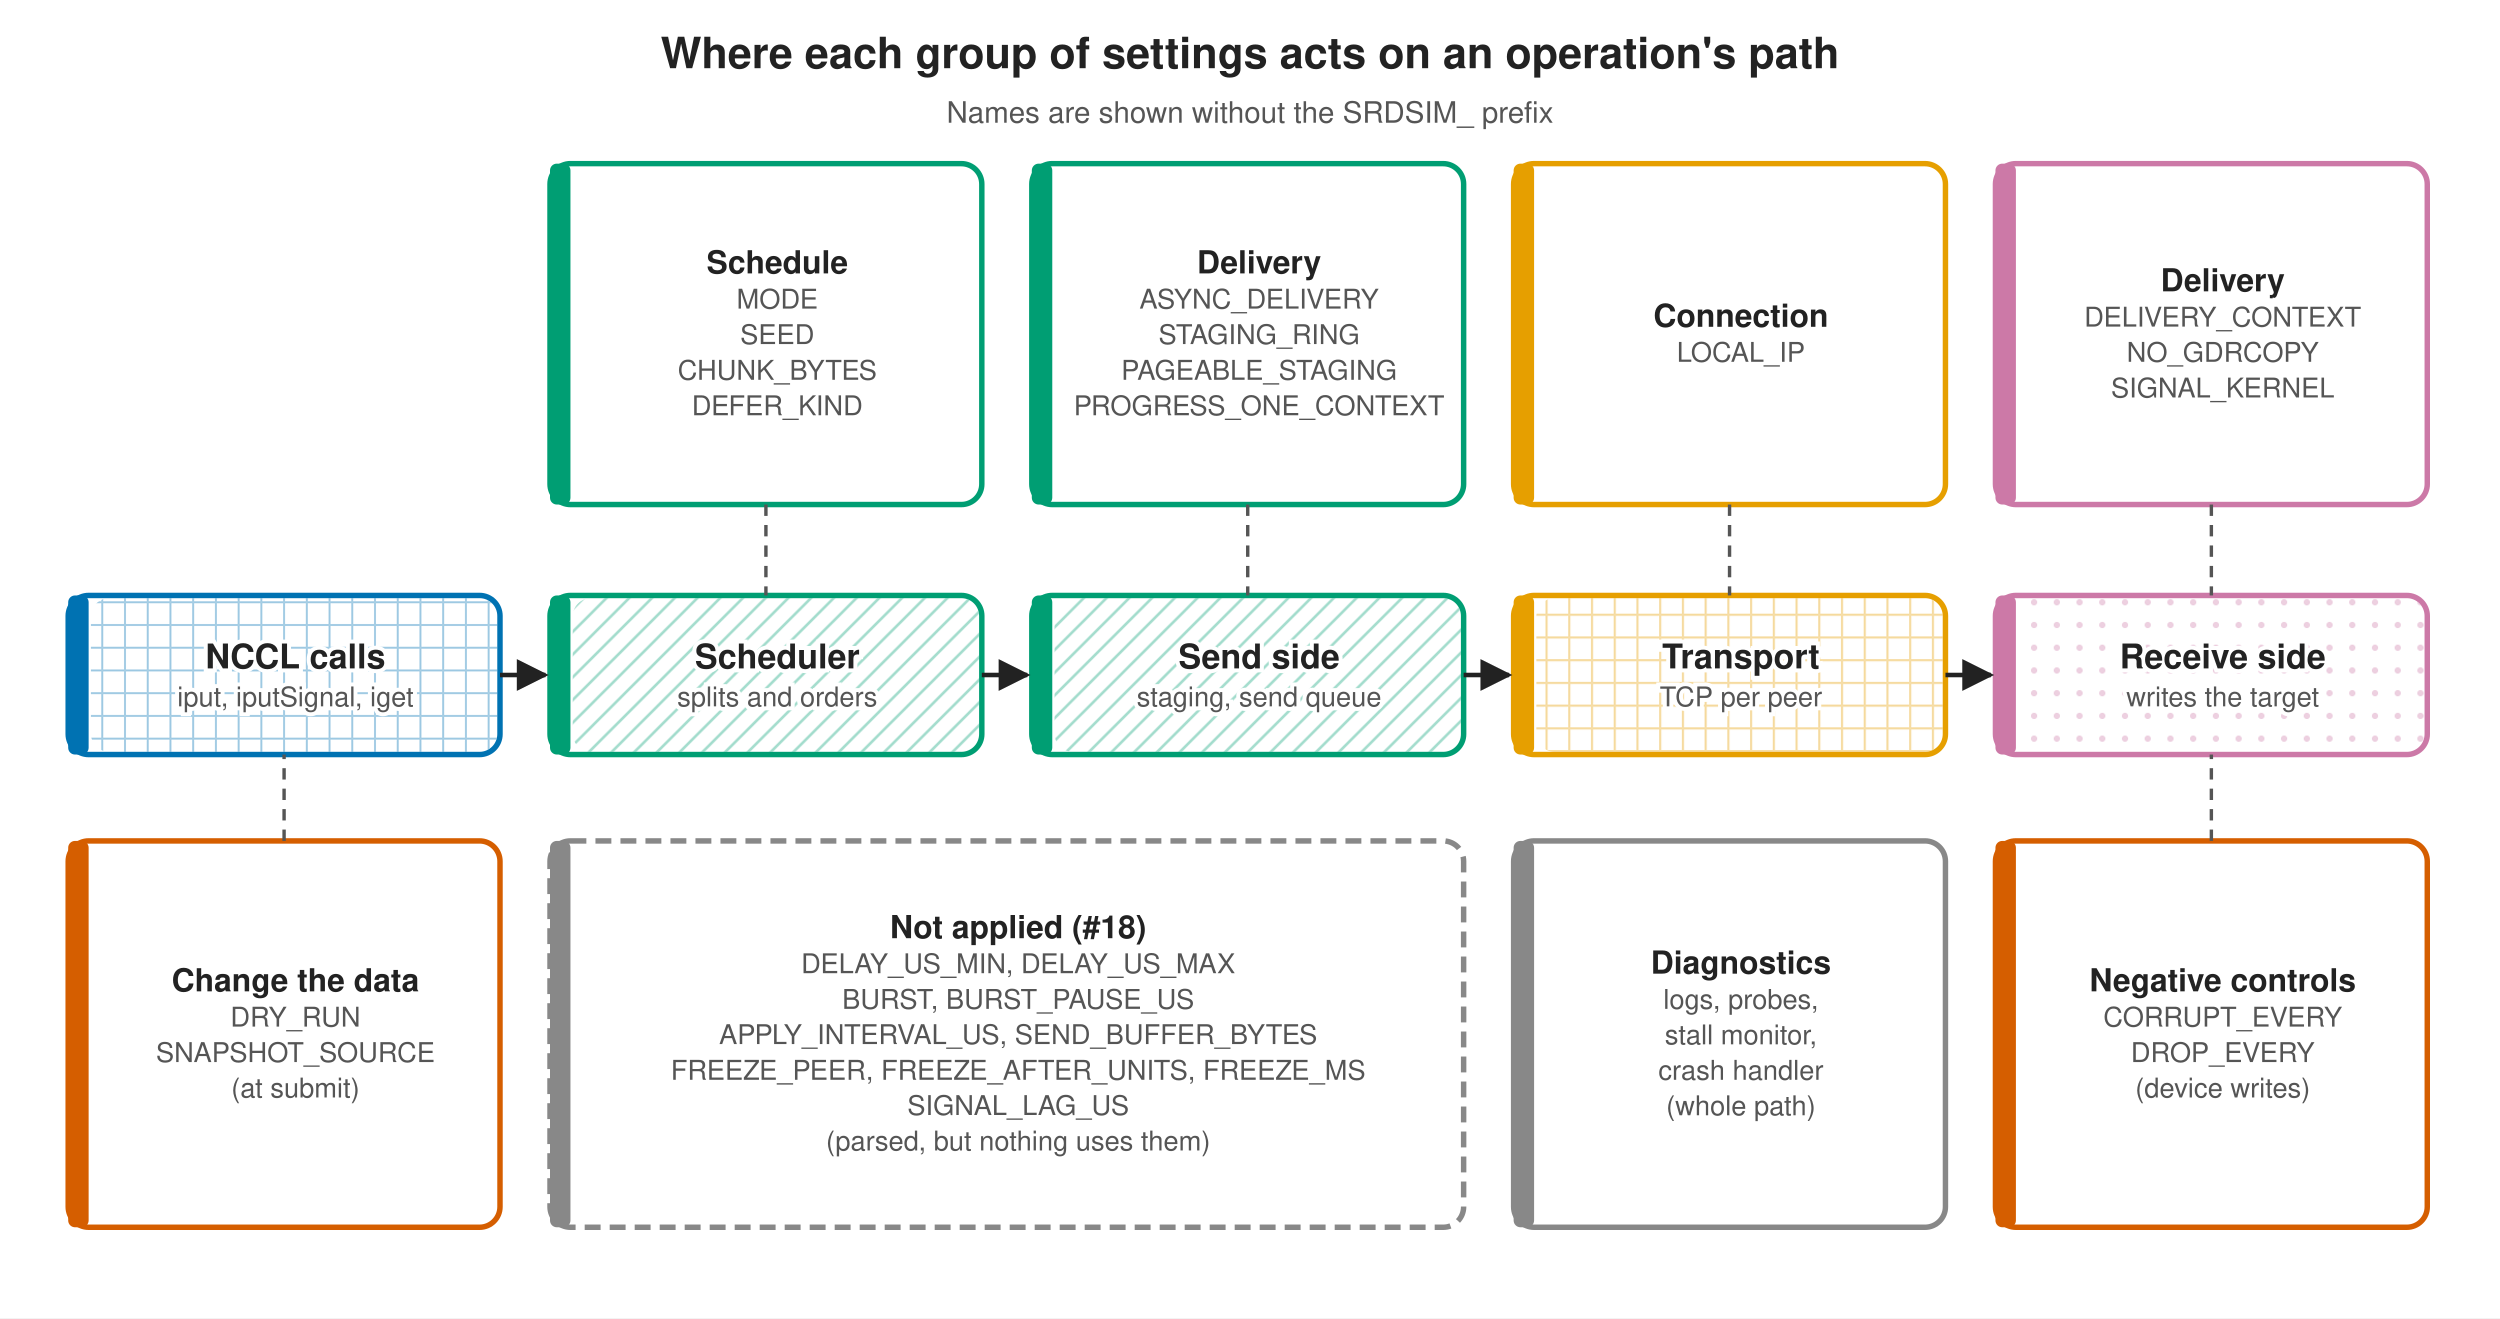
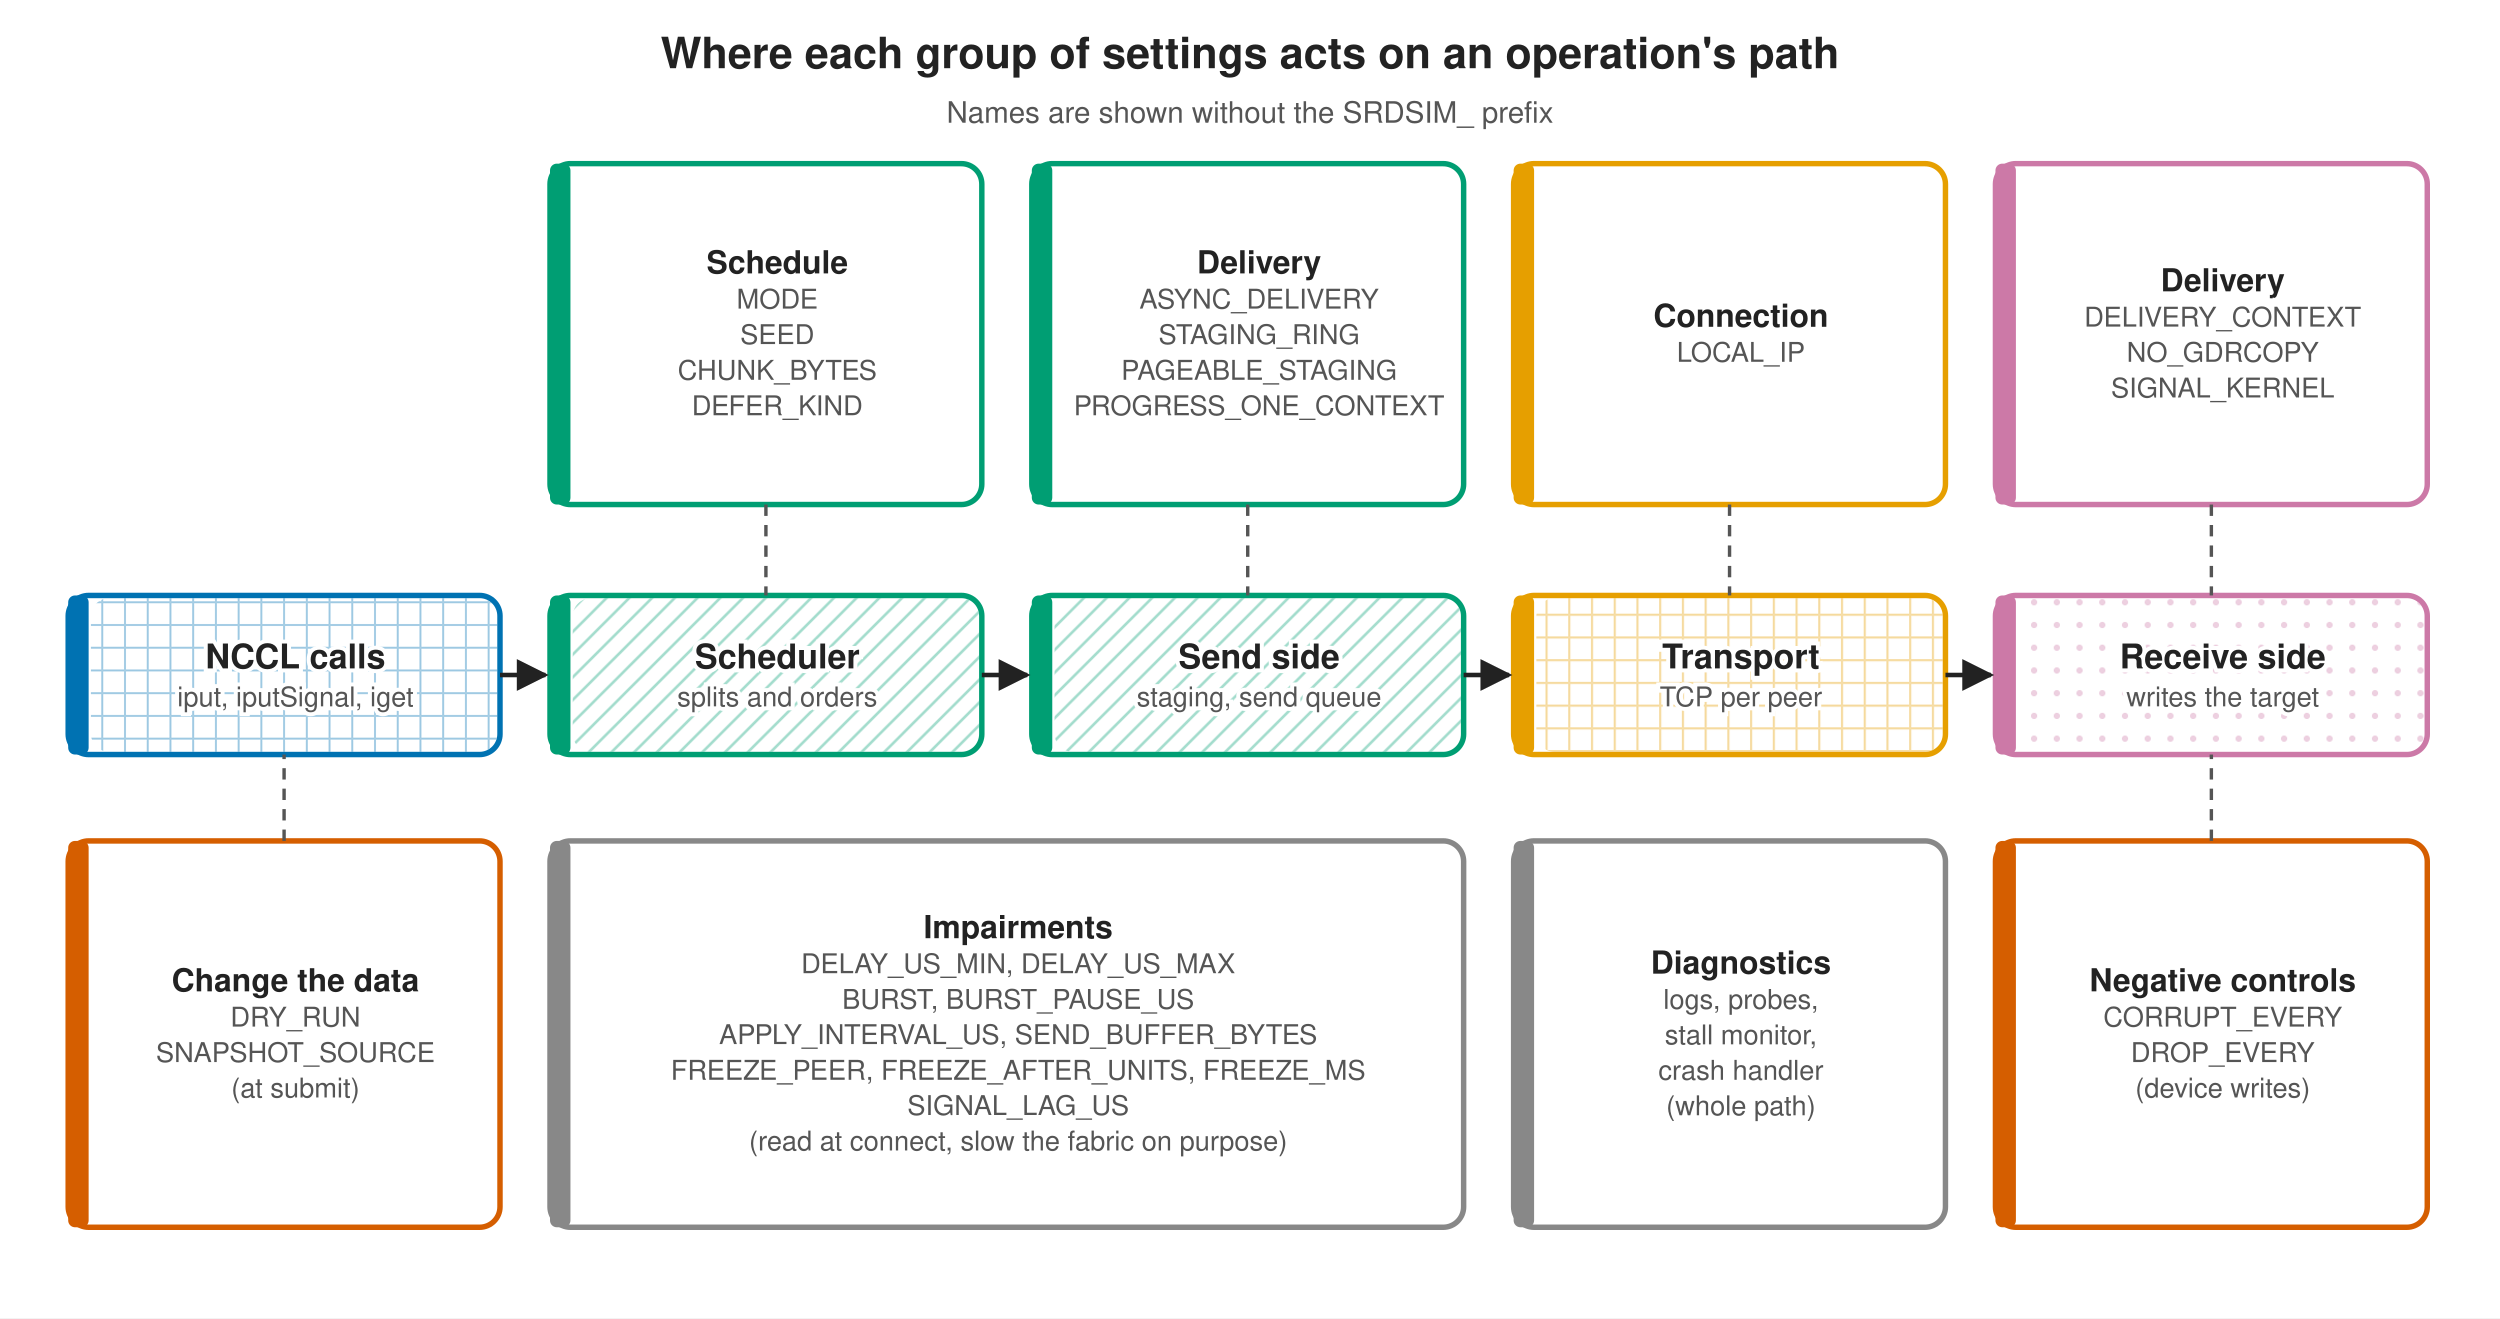
<svg xmlns="http://www.w3.org/2000/svg" width="1100" height="580" viewBox="0 0 1100 580">
  <defs>
    <pattern id="p-nccl" width="10" height="10" patternUnits="userSpaceOnUse">
      <g stroke="#0072B2" opacity="0.35">
        <path d="M0,5 h10 M5,0 v10" stroke-width="0.9" />
      </g>
    </pattern>
    <pattern id="p-sim" width="10" height="10" patternUnits="userSpaceOnUse">
      <g stroke="#009E73" opacity="0.35">
        <path d="M-2,2 l4,-4 M0,10 l10,-10 M8,12 l4,-4" stroke-width="1.2" />
      </g>
    </pattern>
    <marker id="m13" viewBox="0 0 10 10" refX="9" refY="5" markerWidth="7" markerHeight="7" orient="auto-start-reverse">
      <path d="M0,0 L10,5 L0,10 z" fill="#222222" />
    </marker>
    <marker id="m19" viewBox="0 0 10 10" refX="9" refY="5" markerWidth="7" markerHeight="7" orient="auto-start-reverse">
      <path d="M0,0 L10,5 L0,10 z" fill="#222222" />
    </marker>
    <pattern id="p-wire" width="10" height="10" patternUnits="userSpaceOnUse">
      <g stroke="#E69F00" opacity="0.35">
        <path d="M0,0.5 h10 M0.5,0 v10" stroke-width="1.0" />
      </g>
    </pattern>
    <marker id="m25" viewBox="0 0 10 10" refX="9" refY="5" markerWidth="7" markerHeight="7" orient="auto-start-reverse">
      <path d="M0,0 L10,5 L0,10 z" fill="#222222" />
    </marker>
    <pattern id="p-target" width="10" height="10" patternUnits="userSpaceOnUse">
      <g stroke="#CC79A7" opacity="0.35">
        <circle cx="5" cy="5" r="1.4" stroke="none" fill="#CC79A7" />
      </g>
    </pattern>
    <marker id="m31" viewBox="0 0 10 10" refX="9" refY="5" markerWidth="7" markerHeight="7" orient="auto-start-reverse">
      <path d="M0,0 L10,5 L0,10 z" fill="#222222" />
    </marker>
  </defs>
  <rect x="0" y="0" width="1100" height="580" fill="#FFFFFF" />
  <text x="550.0" y="30.0" font-family="Helvetica, Arial, 'Hiragino Sans', 'Hiragino Kaku Gothic ProN', 'Noto Sans CJK JP', 'Noto Sans JP', sans-serif" font-size="19" font-weight="bold" text-anchor="middle" fill="#222222">Where each group of settings acts on an operation's path</text>
  <text x="550.0" y="54.0" font-family="Helvetica, Arial, 'Hiragino Sans', 'Hiragino Kaku Gothic ProN', 'Noto Sans CJK JP', 'Noto Sans JP', sans-serif" font-size="13" font-weight="normal" text-anchor="middle" fill="#555555">Names are shown without the SRDSIM_ prefix</text>
  <rect x="30" y="262" width="190" height="70" rx="9" fill="#FFFFFF" stroke="#0072B2" stroke-width="2.4" />
  <rect x="40" y="263.2" width="178.8" height="67.6" rx="8" fill="url(#p-nccl)" />
  <rect x="30" y="262" width="9" height="70" rx="3" fill="#0072B2" />
  <text x="130.0" y="294.1" font-family="Helvetica, Arial, 'Hiragino Sans', 'Hiragino Kaku Gothic ProN', 'Noto Sans CJK JP', 'Noto Sans JP', sans-serif" font-size="15" font-weight="bold" text-anchor="middle" fill="#222222" stroke="#FFFFFF" stroke-width="3.5" paint-order="stroke">NCCL calls</text>
  <text x="130.0" y="310.8" font-family="Helvetica, Arial, 'Hiragino Sans', 'Hiragino Kaku Gothic ProN', 'Noto Sans CJK JP', 'Noto Sans JP', sans-serif" font-size="12" font-weight="normal" text-anchor="middle" fill="#555555" stroke="#FFFFFF" stroke-width="3.5" paint-order="stroke">iput, iputSignal, iget</text>
  <rect x="242" y="262" width="190" height="70" rx="9" fill="#FFFFFF" stroke="#009E73" stroke-width="2.4" />
  <rect x="252" y="263.2" width="178.8" height="67.6" rx="8" fill="url(#p-sim)" />
  <rect x="242" y="262" width="9" height="70" rx="3" fill="#009E73" />
  <text x="342.0" y="294.1" font-family="Helvetica, Arial, 'Hiragino Sans', 'Hiragino Kaku Gothic ProN', 'Noto Sans CJK JP', 'Noto Sans JP', sans-serif" font-size="15" font-weight="bold" text-anchor="middle" fill="#222222" stroke="#FFFFFF" stroke-width="3.5" paint-order="stroke">Scheduler</text>
  <text x="342.0" y="310.8" font-family="Helvetica, Arial, 'Hiragino Sans', 'Hiragino Kaku Gothic ProN', 'Noto Sans CJK JP', 'Noto Sans JP', sans-serif" font-size="12" font-weight="normal" text-anchor="middle" fill="#555555" stroke="#FFFFFF" stroke-width="3.5" paint-order="stroke">splits and orders</text>
  <line x1="220" y1="297" x2="240" y2="297" stroke="#222222" stroke-width="2.0" marker-end="url(#m13)" />
  <rect x="454" y="262" width="190" height="70" rx="9" fill="#FFFFFF" stroke="#009E73" stroke-width="2.4" />
  <rect x="464" y="263.2" width="178.8" height="67.6" rx="8" fill="url(#p-sim)" />
  <rect x="454" y="262" width="9" height="70" rx="3" fill="#009E73" />
  <text x="554.0" y="294.1" font-family="Helvetica, Arial, 'Hiragino Sans', 'Hiragino Kaku Gothic ProN', 'Noto Sans CJK JP', 'Noto Sans JP', sans-serif" font-size="15" font-weight="bold" text-anchor="middle" fill="#222222" stroke="#FFFFFF" stroke-width="3.5" paint-order="stroke">Send side</text>
  <text x="554.0" y="310.8" font-family="Helvetica, Arial, 'Hiragino Sans', 'Hiragino Kaku Gothic ProN', 'Noto Sans CJK JP', 'Noto Sans JP', sans-serif" font-size="12" font-weight="normal" text-anchor="middle" fill="#555555" stroke="#FFFFFF" stroke-width="3.5" paint-order="stroke">staging, send queue</text>
  <line x1="432" y1="297" x2="452" y2="297" stroke="#222222" stroke-width="2.0" marker-end="url(#m19)" />
  <rect x="666" y="262" width="190" height="70" rx="9" fill="#FFFFFF" stroke="#E69F00" stroke-width="2.4" />
  <rect x="676" y="263.2" width="178.8" height="67.6" rx="8" fill="url(#p-wire)" />
  <rect x="666" y="262" width="9" height="70" rx="3" fill="#E69F00" />
  <text x="766.0" y="294.1" font-family="Helvetica, Arial, 'Hiragino Sans', 'Hiragino Kaku Gothic ProN', 'Noto Sans CJK JP', 'Noto Sans JP', sans-serif" font-size="15" font-weight="bold" text-anchor="middle" fill="#222222" stroke="#FFFFFF" stroke-width="3.5" paint-order="stroke">Transport</text>
  <text x="766.0" y="310.8" font-family="Helvetica, Arial, 'Hiragino Sans', 'Hiragino Kaku Gothic ProN', 'Noto Sans CJK JP', 'Noto Sans JP', sans-serif" font-size="12" font-weight="normal" text-anchor="middle" fill="#555555" stroke="#FFFFFF" stroke-width="3.5" paint-order="stroke">TCP per peer</text>
  <line x1="644" y1="297" x2="664" y2="297" stroke="#222222" stroke-width="2.0" marker-end="url(#m25)" />
  <rect x="878" y="262" width="190" height="70" rx="9" fill="#FFFFFF" stroke="#CC79A7" stroke-width="2.4" />
  <rect x="888" y="263.2" width="178.8" height="67.6" rx="8" fill="url(#p-target)" />
  <rect x="878" y="262" width="9" height="70" rx="3" fill="#CC79A7" />
  <text x="978.0" y="294.1" font-family="Helvetica, Arial, 'Hiragino Sans', 'Hiragino Kaku Gothic ProN', 'Noto Sans CJK JP', 'Noto Sans JP', sans-serif" font-size="15" font-weight="bold" text-anchor="middle" fill="#222222" stroke="#FFFFFF" stroke-width="3.5" paint-order="stroke">Receive side</text>
  <text x="978.0" y="310.8" font-family="Helvetica, Arial, 'Hiragino Sans', 'Hiragino Kaku Gothic ProN', 'Noto Sans CJK JP', 'Noto Sans JP', sans-serif" font-size="12" font-weight="normal" text-anchor="middle" fill="#555555" stroke="#FFFFFF" stroke-width="3.5" paint-order="stroke">writes the target</text>
  <line x1="856" y1="297" x2="876" y2="297" stroke="#222222" stroke-width="2.0" marker-end="url(#m31)" />
  <rect x="242.0" y="72" width="190" height="150" rx="9" fill="#FFFFFF" stroke="#009E73" stroke-width="2.4" />
  <rect x="242.0" y="72" width="9" height="150" rx="3" fill="#009E73" />
  <text x="342.0" y="120.3" font-family="Helvetica, Arial, 'Hiragino Sans', 'Hiragino Kaku Gothic ProN', 'Noto Sans CJK JP', 'Noto Sans JP', sans-serif" font-size="14" font-weight="bold" text-anchor="middle" fill="#222222" stroke="#FFFFFF" stroke-width="3.5" paint-order="stroke">Schedule</text>
  <text x="342.0" y="135.8" font-family="Helvetica, Arial, 'Hiragino Sans', 'Hiragino Kaku Gothic ProN', 'Noto Sans CJK JP', 'Noto Sans JP', sans-serif" font-size="12" font-weight="normal" text-anchor="middle" fill="#555555" stroke="#FFFFFF" stroke-width="3.5" paint-order="stroke">MODE</text>
  <text x="342.0" y="151.4" font-family="Helvetica, Arial, 'Hiragino Sans', 'Hiragino Kaku Gothic ProN', 'Noto Sans CJK JP', 'Noto Sans JP', sans-serif" font-size="12" font-weight="normal" text-anchor="middle" fill="#555555" stroke="#FFFFFF" stroke-width="3.5" paint-order="stroke">SEED</text>
  <text x="342.0" y="167.1" font-family="Helvetica, Arial, 'Hiragino Sans', 'Hiragino Kaku Gothic ProN', 'Noto Sans CJK JP', 'Noto Sans JP', sans-serif" font-size="12" font-weight="normal" text-anchor="middle" fill="#555555" stroke="#FFFFFF" stroke-width="3.5" paint-order="stroke">CHUNK_BYTES</text>
  <text x="342.0" y="182.7" font-family="Helvetica, Arial, 'Hiragino Sans', 'Hiragino Kaku Gothic ProN', 'Noto Sans CJK JP', 'Noto Sans JP', sans-serif" font-size="12" font-weight="normal" text-anchor="middle" fill="#555555" stroke="#FFFFFF" stroke-width="3.5" paint-order="stroke">DEFER_KIND</text>
  <line x1="337.0" y1="222" x2="337.0" y2="262" stroke="#555555" stroke-width="1.5" stroke-dasharray="5 4" />
  <rect x="454.0" y="72" width="190" height="150" rx="9" fill="#FFFFFF" stroke="#009E73" stroke-width="2.4" />
  <rect x="454.0" y="72" width="9" height="150" rx="3" fill="#009E73" />
  <text x="554.0" y="120.3" font-family="Helvetica, Arial, 'Hiragino Sans', 'Hiragino Kaku Gothic ProN', 'Noto Sans CJK JP', 'Noto Sans JP', sans-serif" font-size="14" font-weight="bold" text-anchor="middle" fill="#222222" stroke="#FFFFFF" stroke-width="3.5" paint-order="stroke">Delivery</text>
  <text x="554.0" y="135.8" font-family="Helvetica, Arial, 'Hiragino Sans', 'Hiragino Kaku Gothic ProN', 'Noto Sans CJK JP', 'Noto Sans JP', sans-serif" font-size="12" font-weight="normal" text-anchor="middle" fill="#555555" stroke="#FFFFFF" stroke-width="3.5" paint-order="stroke">ASYNC_DELIVERY</text>
  <text x="554.0" y="151.4" font-family="Helvetica, Arial, 'Hiragino Sans', 'Hiragino Kaku Gothic ProN', 'Noto Sans CJK JP', 'Noto Sans JP', sans-serif" font-size="12" font-weight="normal" text-anchor="middle" fill="#555555" stroke="#FFFFFF" stroke-width="3.5" paint-order="stroke">STAGING_RING</text>
  <text x="554.0" y="167.1" font-family="Helvetica, Arial, 'Hiragino Sans', 'Hiragino Kaku Gothic ProN', 'Noto Sans CJK JP', 'Noto Sans JP', sans-serif" font-size="12" font-weight="normal" text-anchor="middle" fill="#555555" stroke="#FFFFFF" stroke-width="3.5" paint-order="stroke">PAGEABLE_STAGING</text>
  <text x="554.0" y="182.7" font-family="Helvetica, Arial, 'Hiragino Sans', 'Hiragino Kaku Gothic ProN', 'Noto Sans CJK JP', 'Noto Sans JP', sans-serif" font-size="12" font-weight="normal" text-anchor="middle" fill="#555555" stroke="#FFFFFF" stroke-width="3.5" paint-order="stroke">PROGRESS_ONE_CONTEXT</text>
  <line x1="549.0" y1="222" x2="549.0" y2="262" stroke="#555555" stroke-width="1.5" stroke-dasharray="5 4" />
  <rect x="666.0" y="72" width="190" height="150" rx="9" fill="#FFFFFF" stroke="#E69F00" stroke-width="2.4" />
  <rect x="666.0" y="72" width="9" height="150" rx="3" fill="#E69F00" />
  <text x="766.0" y="143.8" font-family="Helvetica, Arial, 'Hiragino Sans', 'Hiragino Kaku Gothic ProN', 'Noto Sans CJK JP', 'Noto Sans JP', sans-serif" font-size="14" font-weight="bold" text-anchor="middle" fill="#222222" stroke="#FFFFFF" stroke-width="3.5" paint-order="stroke">Connection</text>
  <text x="766.0" y="159.2" font-family="Helvetica, Arial, 'Hiragino Sans', 'Hiragino Kaku Gothic ProN', 'Noto Sans CJK JP', 'Noto Sans JP', sans-serif" font-size="12" font-weight="normal" text-anchor="middle" fill="#555555" stroke="#FFFFFF" stroke-width="3.5" paint-order="stroke">LOCAL_IP</text>
  <line x1="761.0" y1="222" x2="761.0" y2="262" stroke="#555555" stroke-width="1.5" stroke-dasharray="5 4" />
  <rect x="878.0" y="72" width="190" height="150" rx="9" fill="#FFFFFF" stroke="#CC79A7" stroke-width="2.4" />
  <rect x="878.0" y="72" width="9" height="150" rx="3" fill="#CC79A7" />
  <text x="978.0" y="128.2" font-family="Helvetica, Arial, 'Hiragino Sans', 'Hiragino Kaku Gothic ProN', 'Noto Sans CJK JP', 'Noto Sans JP', sans-serif" font-size="14" font-weight="bold" text-anchor="middle" fill="#222222" stroke="#FFFFFF" stroke-width="3.5" paint-order="stroke">Delivery</text>
  <text x="978.0" y="143.7" font-family="Helvetica, Arial, 'Hiragino Sans', 'Hiragino Kaku Gothic ProN', 'Noto Sans CJK JP', 'Noto Sans JP', sans-serif" font-size="12" font-weight="normal" text-anchor="middle" fill="#555555" stroke="#FFFFFF" stroke-width="3.5" paint-order="stroke">DELIVERY_CONTEXT</text>
  <text x="978.0" y="159.2" font-family="Helvetica, Arial, 'Hiragino Sans', 'Hiragino Kaku Gothic ProN', 'Noto Sans CJK JP', 'Noto Sans JP', sans-serif" font-size="12" font-weight="normal" text-anchor="middle" fill="#555555" stroke="#FFFFFF" stroke-width="3.5" paint-order="stroke">NO_GDRCOPY</text>
  <text x="978.0" y="174.9" font-family="Helvetica, Arial, 'Hiragino Sans', 'Hiragino Kaku Gothic ProN', 'Noto Sans CJK JP', 'Noto Sans JP', sans-serif" font-size="12" font-weight="normal" text-anchor="middle" fill="#555555" stroke="#FFFFFF" stroke-width="3.5" paint-order="stroke">SIGNAL_KERNEL</text>
  <line x1="973.0" y1="222" x2="973.0" y2="262" stroke="#555555" stroke-width="1.5" stroke-dasharray="5 4" />
  <rect x="30.0" y="370" width="190" height="170" rx="9" fill="#FFFFFF" stroke="#D55E00" stroke-width="2.4" />
  <rect x="30.0" y="370" width="9" height="170" rx="3" fill="#D55E00" />
  <text x="130.0" y="436.2" font-family="Helvetica, Arial, 'Hiragino Sans', 'Hiragino Kaku Gothic ProN', 'Noto Sans CJK JP', 'Noto Sans JP', sans-serif" font-size="14" font-weight="bold" text-anchor="middle" fill="#222222" stroke="#FFFFFF" stroke-width="3.5" paint-order="stroke">Change the data</text>
  <text x="130.0" y="451.7" font-family="Helvetica, Arial, 'Hiragino Sans', 'Hiragino Kaku Gothic ProN', 'Noto Sans CJK JP', 'Noto Sans JP', sans-serif" font-size="12" font-weight="normal" text-anchor="middle" fill="#555555" stroke="#FFFFFF" stroke-width="3.5" paint-order="stroke">DRY_RUN</text>
  <text x="130.0" y="467.3" font-family="Helvetica, Arial, 'Hiragino Sans', 'Hiragino Kaku Gothic ProN', 'Noto Sans CJK JP', 'Noto Sans JP', sans-serif" font-size="12" font-weight="normal" text-anchor="middle" fill="#555555" stroke="#FFFFFF" stroke-width="3.5" paint-order="stroke">SNAPSHOT_SOURCE</text>
  <text x="130.0" y="482.9" font-family="Helvetica, Arial, 'Hiragino Sans', 'Hiragino Kaku Gothic ProN', 'Noto Sans CJK JP', 'Noto Sans JP', sans-serif" font-size="12" font-weight="normal" text-anchor="middle" fill="#555555" stroke="#FFFFFF" stroke-width="3.5" paint-order="stroke">(at submit)</text>
  <line x1="125.0" y1="370" x2="125.0" y2="332" stroke="#555555" stroke-width="1.5" stroke-dasharray="5 4" />
  <rect x="878.0" y="370" width="190" height="170" rx="9" fill="#FFFFFF" stroke="#D55E00" stroke-width="2.4" />
  <rect x="878.0" y="370" width="9" height="170" rx="3" fill="#D55E00" />
  <text x="978.0" y="436.2" font-family="Helvetica, Arial, 'Hiragino Sans', 'Hiragino Kaku Gothic ProN', 'Noto Sans CJK JP', 'Noto Sans JP', sans-serif" font-size="14" font-weight="bold" text-anchor="middle" fill="#222222" stroke="#FFFFFF" stroke-width="3.5" paint-order="stroke">Negative controls</text>
  <text x="978.0" y="451.7" font-family="Helvetica, Arial, 'Hiragino Sans', 'Hiragino Kaku Gothic ProN', 'Noto Sans CJK JP', 'Noto Sans JP', sans-serif" font-size="12" font-weight="normal" text-anchor="middle" fill="#555555" stroke="#FFFFFF" stroke-width="3.5" paint-order="stroke">CORRUPT_EVERY</text>
  <text x="978.0" y="467.3" font-family="Helvetica, Arial, 'Hiragino Sans', 'Hiragino Kaku Gothic ProN', 'Noto Sans CJK JP', 'Noto Sans JP', sans-serif" font-size="12" font-weight="normal" text-anchor="middle" fill="#555555" stroke="#FFFFFF" stroke-width="3.5" paint-order="stroke">DROP_EVERY</text>
  <text x="978.0" y="482.9" font-family="Helvetica, Arial, 'Hiragino Sans', 'Hiragino Kaku Gothic ProN', 'Noto Sans CJK JP', 'Noto Sans JP', sans-serif" font-size="12" font-weight="normal" text-anchor="middle" fill="#555555" stroke="#FFFFFF" stroke-width="3.5" paint-order="stroke">(device writes)</text>
  <line x1="973.0" y1="370" x2="973.0" y2="332" stroke="#555555" stroke-width="1.5" stroke-dasharray="5 4" />
-   <rect x="242.0" y="370" width="402" height="170" rx="9" fill="#FFFFFF" stroke="#888888" stroke-width="2.4" stroke-dasharray="7 4" />
+   <rect x="242.0" y="370" width="402" height="170" rx="9" fill="#FFFFFF" stroke="#888888" stroke-width="2.4" />
  <rect x="242.0" y="370" width="9" height="170" rx="3" fill="#888888" />
-   <text x="448.0" y="412.8" font-family="Helvetica, Arial, 'Hiragino Sans', 'Hiragino Kaku Gothic ProN', 'Noto Sans CJK JP', 'Noto Sans JP', sans-serif" font-size="14" font-weight="bold" text-anchor="middle" fill="#222222" stroke="#FFFFFF" stroke-width="3.5" paint-order="stroke">Not applied (#18)</text>
+   <text x="448.0" y="412.8" font-family="Helvetica, Arial, 'Hiragino Sans', 'Hiragino Kaku Gothic ProN', 'Noto Sans CJK JP', 'Noto Sans JP', sans-serif" font-size="14" font-weight="bold" text-anchor="middle" fill="#222222" stroke="#FFFFFF" stroke-width="3.5" paint-order="stroke">Impairments</text>
  <text x="448.0" y="428.2" font-family="Helvetica, Arial, 'Hiragino Sans', 'Hiragino Kaku Gothic ProN', 'Noto Sans CJK JP', 'Noto Sans JP', sans-serif" font-size="12" font-weight="normal" text-anchor="middle" fill="#555555" stroke="#FFFFFF" stroke-width="3.5" paint-order="stroke">DELAY_US_MIN, DELAY_US_MAX</text>
  <text x="448.0" y="443.9" font-family="Helvetica, Arial, 'Hiragino Sans', 'Hiragino Kaku Gothic ProN', 'Noto Sans CJK JP', 'Noto Sans JP', sans-serif" font-size="12" font-weight="normal" text-anchor="middle" fill="#555555" stroke="#FFFFFF" stroke-width="3.5" paint-order="stroke">BURST, BURST_PAUSE_US</text>
  <text x="448.0" y="459.4" font-family="Helvetica, Arial, 'Hiragino Sans', 'Hiragino Kaku Gothic ProN', 'Noto Sans CJK JP', 'Noto Sans JP', sans-serif" font-size="12" font-weight="normal" text-anchor="middle" fill="#555555" stroke="#FFFFFF" stroke-width="3.5" paint-order="stroke">APPLY_INTERVAL_US, SEND_BUFFER_BYTES</text>
  <text x="448.0" y="475.1" font-family="Helvetica, Arial, 'Hiragino Sans', 'Hiragino Kaku Gothic ProN', 'Noto Sans CJK JP', 'Noto Sans JP', sans-serif" font-size="12" font-weight="normal" text-anchor="middle" fill="#555555" stroke="#FFFFFF" stroke-width="3.5" paint-order="stroke">FREEZE_PEER, FREEZE_AFTER_UNITS, FREEZE_MS</text>
  <text x="448.0" y="490.6" font-family="Helvetica, Arial, 'Hiragino Sans', 'Hiragino Kaku Gothic ProN', 'Noto Sans CJK JP', 'Noto Sans JP', sans-serif" font-size="12" font-weight="normal" text-anchor="middle" fill="#555555" stroke="#FFFFFF" stroke-width="3.5" paint-order="stroke">SIGNAL_LAG_US</text>
-   <text x="448.0" y="506.2" font-family="Helvetica, Arial, 'Hiragino Sans', 'Hiragino Kaku Gothic ProN', 'Noto Sans CJK JP', 'Noto Sans JP', sans-serif" font-size="12" font-weight="normal" text-anchor="middle" fill="#555555" stroke="#FFFFFF" stroke-width="3.5" paint-order="stroke">(parsed, but nothing uses them)</text>
+   <text x="448.0" y="506.2" font-family="Helvetica, Arial, 'Hiragino Sans', 'Hiragino Kaku Gothic ProN', 'Noto Sans CJK JP', 'Noto Sans JP', sans-serif" font-size="12" font-weight="normal" text-anchor="middle" fill="#555555" stroke="#FFFFFF" stroke-width="3.5" paint-order="stroke">(read at connect, slow the fabric on purpose)</text>
  <rect x="666.0" y="370" width="190" height="170" rx="9" fill="#FFFFFF" stroke="#888888" stroke-width="2.4" />
  <rect x="666.0" y="370" width="9" height="170" rx="3" fill="#888888" />
  <text x="766.0" y="428.4" font-family="Helvetica, Arial, 'Hiragino Sans', 'Hiragino Kaku Gothic ProN', 'Noto Sans CJK JP', 'Noto Sans JP', sans-serif" font-size="14" font-weight="bold" text-anchor="middle" fill="#222222" stroke="#FFFFFF" stroke-width="3.5" paint-order="stroke">Diagnostics</text>
  <text x="766.0" y="443.9" font-family="Helvetica, Arial, 'Hiragino Sans', 'Hiragino Kaku Gothic ProN', 'Noto Sans CJK JP', 'Noto Sans JP', sans-serif" font-size="12" font-weight="normal" text-anchor="middle" fill="#555555" stroke="#FFFFFF" stroke-width="3.5" paint-order="stroke">logs, probes,</text>
  <text x="766.0" y="459.5" font-family="Helvetica, Arial, 'Hiragino Sans', 'Hiragino Kaku Gothic ProN', 'Noto Sans CJK JP', 'Noto Sans JP', sans-serif" font-size="12" font-weight="normal" text-anchor="middle" fill="#555555" stroke="#FFFFFF" stroke-width="3.5" paint-order="stroke">stall monitor,</text>
  <text x="766.0" y="475.1" font-family="Helvetica, Arial, 'Hiragino Sans', 'Hiragino Kaku Gothic ProN', 'Noto Sans CJK JP', 'Noto Sans JP', sans-serif" font-size="12" font-weight="normal" text-anchor="middle" fill="#555555" stroke="#FFFFFF" stroke-width="3.5" paint-order="stroke">crash handler</text>
  <text x="766.0" y="490.7" font-family="Helvetica, Arial, 'Hiragino Sans', 'Hiragino Kaku Gothic ProN', 'Noto Sans CJK JP', 'Noto Sans JP', sans-serif" font-size="12" font-weight="normal" text-anchor="middle" fill="#555555" stroke="#FFFFFF" stroke-width="3.5" paint-order="stroke">(whole path)</text>
</svg>
